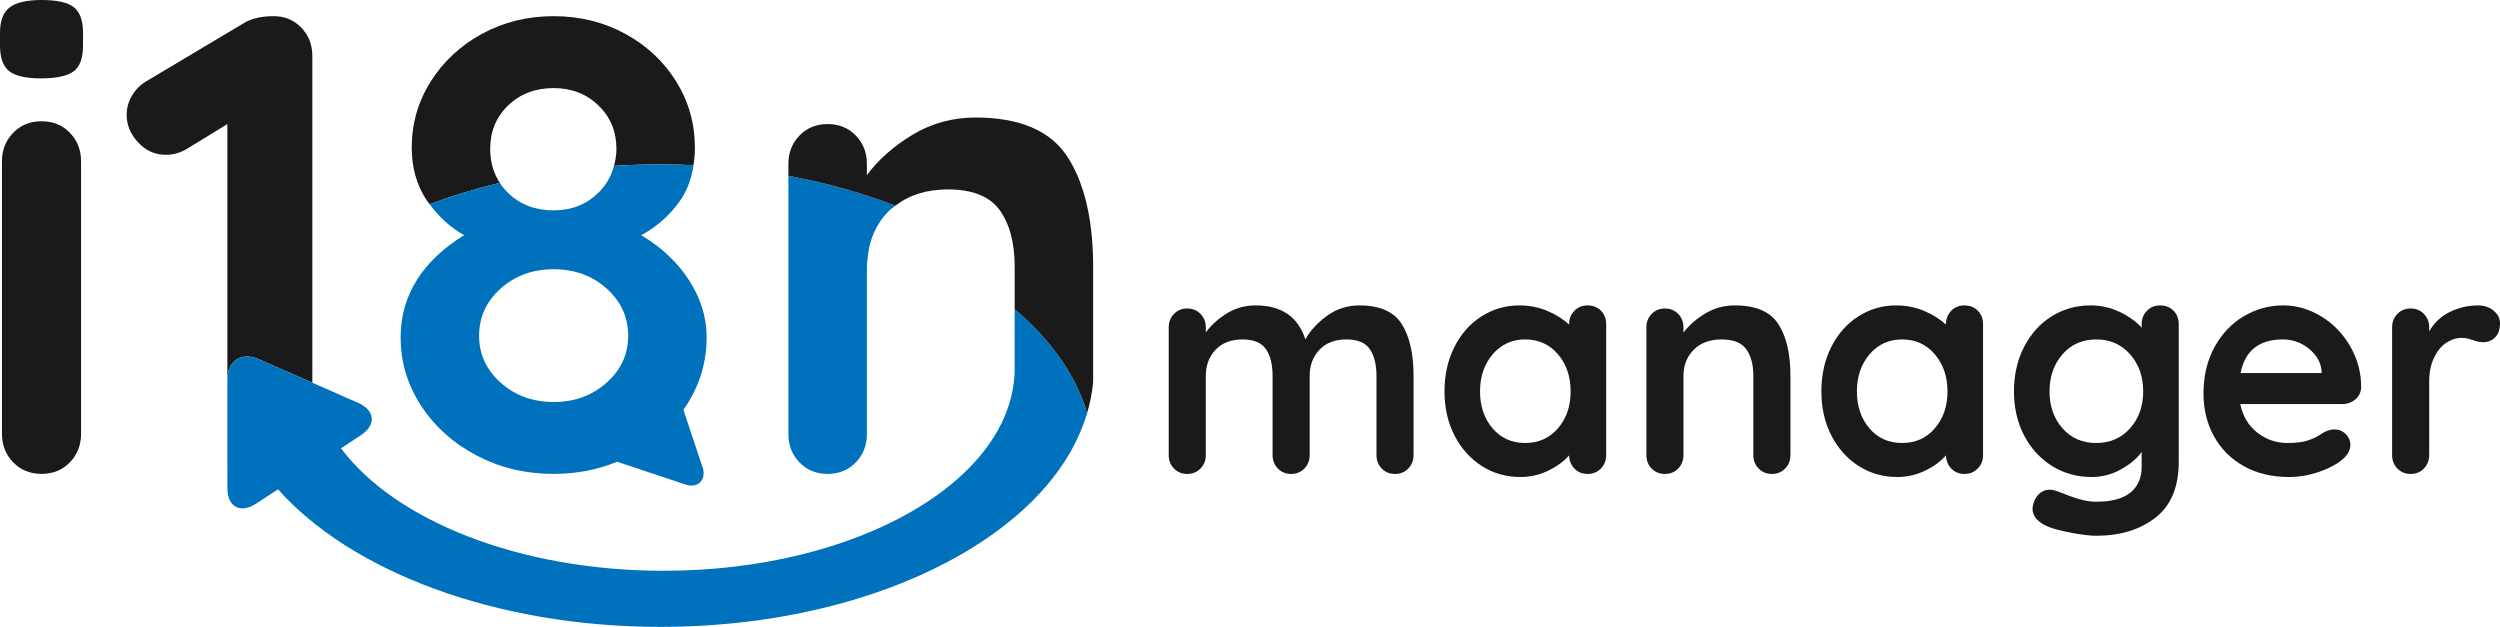
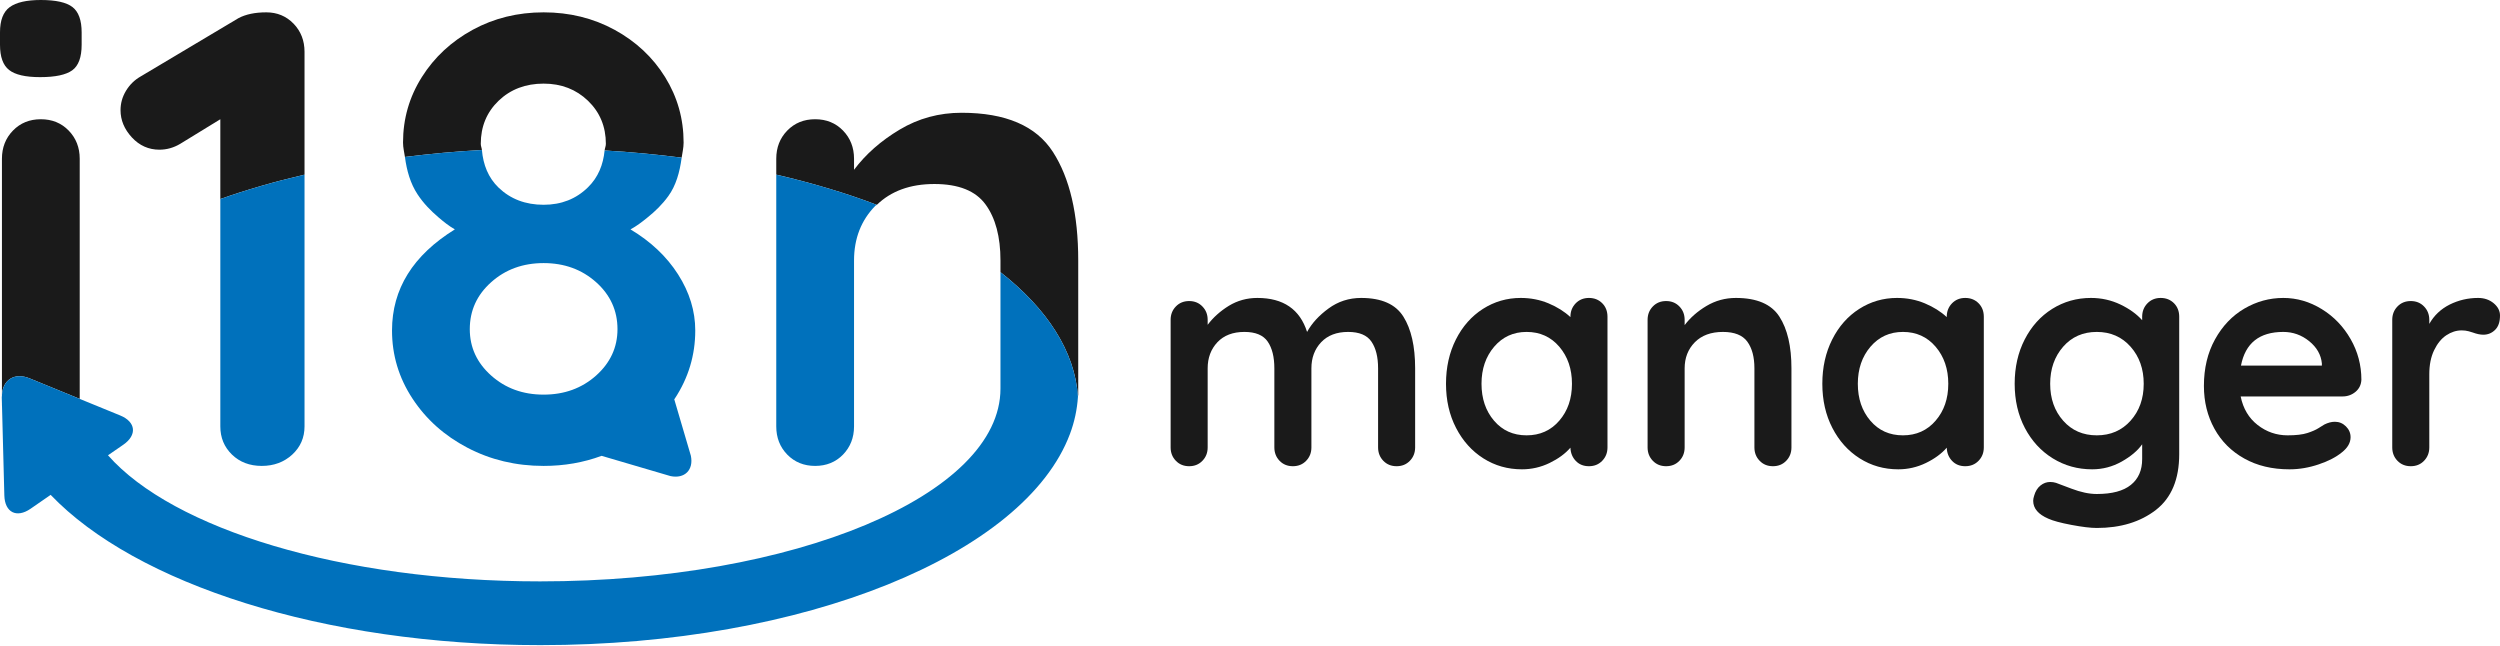
- <svg xmlns="http://www.w3.org/2000/svg" version="1.1" id="Layer_1" x="0px" y="0px" width="1010.362px" height="253.348px" viewBox="0 0 1010.362 253.348" enable-background="new 0 0 1010.362 253.348" xml:space="preserve">
+ <svg xmlns="http://www.w3.org/2000/svg" version="1.1" id="Layer_1" x="0px" y="0px" width="1879.545px" height="485.022px" viewBox="0 0 1879.545 485.022" enable-background="new 0 0 1879.545 485.022" xml:space="preserve">
  <g>
-     <path fill="#1A1A1A" d="M198.111,60.184c0-7.053,2.416-12.908,7.268-17.585c4.847-4.657,10.972-7.003,18.369-7.003   c7.223,0,13.258,2.346,18.109,7.003c4.837,4.677,7.268,10.532,7.268,17.585c0,2.436-0.399,4.687-0.983,6.858   c6.19-0.399,12.464-0.609,18.823-0.609c4.488,0,8.92,0.13,13.323,0.325c0.334-2.246,0.549-4.602,0.549-7.103   c0-9.693-2.516-18.594-7.537-26.705c-5.022-8.091-11.896-14.525-20.616-19.287c-8.725-4.757-18.369-7.128-28.936-7.128   c-10.572,0-20.216,2.371-28.941,7.128c-8.72,4.762-15.634,11.196-20.74,19.287c-5.111,8.111-7.667,17.012-7.667,26.705   c0,8.097,1.992,15.149,5.945,21.145c0.409,0.609,0.873,1.148,1.303,1.742c8.935-3.37,18.419-6.27,28.347-8.646   C199.429,69.997,198.111,65.435,198.111,60.184z" />
-     <path fill="#0071BC" d="M318.623,71.06v23.47v80.869c0,4.582,1.498,8.416,4.498,11.5c3,3.09,6.789,4.622,11.366,4.622   c4.582,0,8.366-1.532,11.366-4.622c2.995-3.085,4.497-6.918,4.497-11.5v-67.656c0-1.158,0.18-2.206,0.274-3.304   c0.654-7.482,3.375-13.872,8.451-19.018c0.843-0.869,1.847-1.532,2.79-2.271C348.572,78.014,334.067,73.91,318.623,71.06z" />
-     <path fill="#1A1A1A" d="M441.156,94.53c-1.282-12.668-4.507-23.026-9.684-31.052c-6.873-10.652-19.292-15.983-37.257-15.983   c-9.165,0-17.575,2.291-25.243,6.868c-7.667,4.582-13.872,10.043-18.624,16.382v-4.493c0-4.572-1.502-8.405-4.497-11.495   c-3-3.085-6.784-4.617-11.366-4.617c-4.577,0-8.366,1.532-11.366,4.617c-3,3.09-4.498,6.923-4.498,11.495v4.807   c15.444,2.85,29.949,6.954,43.242,12.09c5.511-4.303,12.529-6.594,21.254-6.594c9.858,0,16.812,2.775,20.87,8.331   c1.981,2.721,3.474,5.93,4.487,9.644c1.059,3.864,1.598,8.267,1.598,13.213v0.979v13.223v3.06   c13.422,11.371,23.141,24.399,28.137,38.48c0.41,1.158,0.789,2.321,1.138,3.499c1.208-4.128,2.062-8.326,2.441-12.604v-1.243   v-9.978v-2.97v-1.248v-9.983v-7.013v-14.201C441.791,103.086,441.576,98.679,441.156,94.53z" />
-     <path fill="#1A1A1A" d="M94.001,146.703c2.271-2.73,6.15-3.494,10.538-1.567l0.529,0.235l0.03,0.01l3.01,1.323l18.129,7.981   v-14.161v-5.95v-2.032v-11.356v-12.374V22.646c0-4.582-1.502-8.411-4.492-11.49c-2.99-3.085-6.699-4.623-11.106-4.623   c-4.582,0-8.366,0.794-11.356,2.371L59.375,32.69c-2.476,1.413-4.453,3.349-5.945,5.81c-1.507,2.476-2.246,5.121-2.246,7.937   c0,4.053,1.538,7.757,4.623,11.102c3.075,3.344,6.829,5.021,11.231,5.021c3,0,5.815-0.799,8.461-2.376l16.387-10.043v71.045v13.388   v4.657v14.161c0-0.604,0.05-1.178,0.12-1.737C92.265,149.638,92.958,147.96,94.001,146.703z" />
-     <path fill="#0071BC" d="M438.211,163.439c-4.997-14.076-14.715-27.104-28.137-38.47v23.77c0,45.249-63.543,81.937-141.911,81.937   c-58.437,0-108.597-20.396-130.36-49.517l7.992-5.221c6.364-4.163,5.885-10.073-1.083-13.128l-18.039-7.937l-0.435-0.19   l-18.129-7.981l-3.01-1.323l-0.03-0.01l-0.529-0.235c-4.388-1.927-8.266-1.163-10.538,1.567c-1.043,1.258-1.737,2.935-1.997,4.952   c-0.07,0.559-0.12,1.133-0.12,1.737v11.854v19.952v4.363c0,0.09,0.02,0.169,0.02,0.259l0.005,7.467   c0,7.607,5.221,10.423,11.585,6.265l8.87-5.79c29.405,33.059,87.567,55.586,154.599,55.586c63.503,0,119.104-20.201,149.798-50.43   c11.017-10.857,18.773-23.011,22.587-35.979C439,165.766,438.621,164.603,438.211,163.439z" />
-     <path fill="#0071BC" d="M276.18,165.586c0.359-0.514,0.739-1.019,1.088-1.553c5.546-8.445,8.321-17.69,8.321-27.738   c0-7.937-2.331-15.554-6.998-22.861c-4.667-7.317-11.151-13.432-19.423-18.369c3.1-1.682,5.94-3.674,8.531-5.955   c2.556-2.261,4.866-4.807,6.923-7.657c2.96-4.098,4.822-9.015,5.666-14.695c-4.403-0.195-8.835-0.325-13.323-0.325   c-6.359,0-12.633,0.21-18.823,0.609c-1.098,4.078-3.125,7.727-6.284,10.837c-4.852,4.767-10.887,7.138-18.109,7.138   c-7.397,0-13.522-2.331-18.369-6.993c-1.318-1.278-2.426-2.661-3.384-4.128c-9.928,2.376-19.413,5.276-28.347,8.646   c3.769,5.146,8.366,9.354,13.892,12.523c-8.221,5.087-14.411,10.922-18.679,17.476c-4.597,7.073-6.948,14.975-6.948,23.755   c0,10.048,2.775,19.293,8.326,27.738c5.545,8.471,13.028,15.16,22.462,20.091c9.424,4.937,19.771,7.397,31.048,7.397   c9.169,0,17.71-1.652,25.651-4.912l28.373,9.449c4.467,0.934,7.353-1.952,6.419-6.424L276.18,165.586z M202.349,154.659   c-5.82-5.196-8.72-11.491-8.72-18.903c0-7.567,2.9-13.956,8.72-19.152c5.805-5.187,12.943-7.792,21.399-7.792   c8.461,0,15.589,2.605,21.409,7.792c5.815,5.196,8.725,11.585,8.725,19.152c0,7.413-2.91,13.707-8.725,18.903   c-5.82,5.196-12.948,7.802-21.409,7.802C215.292,162.461,208.154,159.855,202.349,154.659z" />
    <g>
-       <path fill="#1A1A1A" d="M566.535,130.999c3.17,5.042,4.747,12.025,4.747,20.915v32.011c0,2.156-0.704,3.958-2.126,5.416    c-1.408,1.462-3.205,2.201-5.361,2.201c-2.171,0-3.963-0.739-5.381-2.201c-1.408-1.458-2.122-3.26-2.122-5.416v-32.011    c0-4.567-0.893-8.176-2.68-10.797c-1.792-2.621-4.942-3.938-9.439-3.938c-4.667,0-8.311,1.402-10.937,4.193    c-2.625,2.8-3.934,6.294-3.934,10.542v32.011c0,2.156-0.708,3.958-2.126,5.416c-1.418,1.462-3.205,2.201-5.371,2.201    s-3.963-0.739-5.371-2.201c-1.417-1.458-2.126-3.26-2.126-5.416v-32.011c0-4.567-0.889-8.176-2.686-10.797    c-1.792-2.621-4.937-3.938-9.435-3.938c-4.667,0-8.311,1.402-10.937,4.193c-2.62,2.8-3.928,6.294-3.928,10.542v32.011    c0,2.156-0.708,3.958-2.136,5.416c-1.408,1.462-3.2,2.201-5.366,2.201c-2.161,0-3.958-0.739-5.371-2.201    c-1.417-1.458-2.121-3.26-2.121-5.416v-51.628c0-2.166,0.704-3.958,2.121-5.416c1.413-1.478,3.21-2.206,5.371-2.206    c2.167,0,3.958,0.729,5.366,2.206c1.428,1.458,2.136,3.25,2.136,5.416v2.012c2.247-3,5.102-5.556,8.556-7.687    c3.459-2.117,7.313-3.195,11.555-3.195c10.498,0,17.201,4.597,20.116,13.752c1.912-3.494,4.807-6.664,8.69-9.499    c3.869-2.825,8.266-4.253,13.178-4.253C557.665,123.427,563.376,125.958,566.535,130.999z" />
-       <path fill="#1A1A1A" d="M647.005,125.563c1.417,1.427,2.126,3.244,2.126,5.485v52.876c0,2.156-0.708,3.958-2.126,5.416    c-1.418,1.462-3.2,2.201-5.371,2.201c-2.161,0-3.938-0.719-5.301-2.131c-1.378-1.417-2.117-3.209-2.196-5.366    c-2.087,2.401-4.892,4.467-8.431,6.169c-3.539,1.717-7.273,2.566-11.186,2.566c-5.75,0-10.957-1.458-15.624-4.423    c-4.652-2.97-8.346-7.073-11.051-12.319c-2.711-5.241-4.063-11.206-4.063-17.86c0-6.668,1.338-12.654,4.003-17.93    c2.666-5.296,6.31-9.424,10.932-12.379c4.632-2.95,9.724-4.442,15.31-4.442c3.988,0,7.742,0.729,11.236,2.191    c3.5,1.458,6.459,3.324,8.875,5.57v-0.14c0-2.161,0.708-3.973,2.126-5.431c1.418-1.462,3.21-2.191,5.371-2.191    C643.805,123.427,645.587,124.136,647.005,125.563z M629.644,173.098c3.414-3.948,5.116-8.925,5.116-14.92    c0-6-1.702-11.001-5.116-15c-3.419-3.993-7.837-6-13.248-6c-5.331,0-9.704,2.007-13.128,6c-3.404,3.998-5.122,9-5.122,15    c0,5.995,1.697,10.972,5.062,14.92c3.375,3.968,7.767,5.935,13.188,5.935C621.807,179.033,626.225,177.066,629.644,173.098z" />
-       <path fill="#1A1A1A" d="M718.724,130.999c3.255,5.042,4.872,12.025,4.872,20.915v32.011c0,2.156-0.709,3.958-2.126,5.416    c-1.417,1.462-3.205,2.201-5.376,2.201c-2.162,0-3.948-0.739-5.366-2.201c-1.418-1.458-2.127-3.26-2.127-5.416v-32.011    c0-4.567-0.958-8.176-2.875-10.797c-1.917-2.621-5.211-3.938-9.868-3.938c-4.832,0-8.621,1.402-11.371,4.193    c-2.75,2.8-4.123,6.294-4.123,10.542v32.011c0,2.156-0.704,3.958-2.126,5.416c-1.413,1.462-3.2,2.201-5.371,2.201    c-2.171,0-3.953-0.739-5.376-2.201c-1.413-1.458-2.116-3.26-2.116-5.416v-51.628c0-2.166,0.704-3.958,2.116-5.416    c1.423-1.478,3.205-2.206,5.376-2.206c2.171,0,3.958,0.729,5.371,2.206c1.422,1.458,2.126,3.25,2.126,5.416v2.122    c2.251-2.985,5.187-5.561,8.811-7.732c3.624-2.167,7.597-3.26,11.93-3.26C709.609,123.427,715.469,125.958,718.724,130.999z" />
-       <path fill="#1A1A1A" d="M799.308,125.563c1.427,1.427,2.136,3.244,2.136,5.485v52.876c0,2.156-0.709,3.958-2.136,5.416    c-1.413,1.462-3.205,2.201-5.371,2.201c-2.156,0-3.938-0.719-5.301-2.131c-1.382-1.417-2.111-3.209-2.191-5.366    c-2.086,2.401-4.897,4.467-8.431,6.169c-3.544,1.717-7.272,2.566-11.186,2.566c-5.746,0-10.957-1.458-15.619-4.423    c-4.667-2.97-8.346-7.073-11.062-12.319c-2.705-5.241-4.053-11.206-4.053-17.86c0-6.668,1.328-12.654,3.993-17.93    c2.67-5.296,6.314-9.424,10.937-12.379c4.622-2.95,9.729-4.442,15.299-4.442c4.003,0,7.751,0.729,11.241,2.191    c3.504,1.458,6.469,3.324,8.88,5.57v-0.14c0-2.161,0.713-3.973,2.122-5.431c1.417-1.462,3.214-2.191,5.371-2.191    C796.104,123.427,797.896,124.136,799.308,125.563z M781.942,173.098c3.419-3.948,5.126-8.925,5.126-14.92    c0-6-1.707-11.001-5.126-15c-3.409-3.993-7.822-6-13.233-6c-5.341,0-9.708,2.007-13.138,6c-3.404,3.998-5.111,9-5.111,15    c0,5.995,1.687,10.972,5.056,14.92c3.37,3.968,7.772,5.935,13.193,5.935C774.12,179.033,778.533,177.066,781.942,173.098z" />
-       <path fill="#1A1A1A" d="M878.415,125.563c1.407,1.427,2.116,3.244,2.116,5.485v55.602c0,10.173-3.145,17.69-9.424,22.567    c-6.29,4.867-14.266,7.308-23.935,7.308c-2.5,0-5.935-0.414-10.308-1.248c-4.377-0.834-7.467-1.683-9.314-2.516    c-4.063-1.737-6.12-4.148-6.12-7.223c0-0.604,0.13-1.248,0.375-2.017c0.504-1.817,1.363-3.225,2.561-4.163    c1.208-0.979,2.526-1.453,3.943-1.453c0.833,0,1.618,0.13,2.371,0.375c0.325,0.09,2.391,0.849,6.185,2.311    c3.789,1.462,7.228,2.176,10.308,2.176c6.169,0,10.767-1.208,13.812-3.684c3.035-2.451,4.552-5.925,4.552-10.417v-6.01    c-1.827,2.601-4.597,4.912-8.306,7.013c-3.714,2.072-7.687,3.11-11.93,3.11c-5.83,0-11.142-1.458-15.943-4.423    c-4.782-2.97-8.546-7.073-11.301-12.319c-2.746-5.241-4.123-11.206-4.123-17.86c0-6.668,1.348-12.654,4.063-17.93    c2.706-5.296,6.414-9.424,11.121-12.379c4.712-2.95,9.938-4.442,15.684-4.442c4.243,0,8.207,0.889,11.875,2.641    c3.659,1.752,6.614,3.863,8.86,6.369v-1.388c0-2.161,0.709-3.973,2.127-5.431c1.417-1.462,3.204-2.191,5.376-2.191    C875.205,123.427,876.987,124.136,878.415,125.563z M860.854,173.098c3.539-3.948,5.311-8.925,5.311-14.92    c0-6-1.771-11.001-5.311-15c-3.534-3.993-8.106-6-13.682-6c-5.581,0-10.118,2.007-13.622,6c-3.494,3.998-5.241,9-5.241,15    c0,5.995,1.747,10.972,5.241,14.92c3.504,3.968,8.042,5.935,13.622,5.935C852.748,179.033,857.32,177.066,860.854,173.098z" />
-       <path fill="#1A1A1A" d="M951.891,161.433c-1.497,1.228-3.254,1.867-5.251,1.867h-41.24c1.008,4.917,3.294,8.755,6.878,11.535    c3.584,2.811,7.627,4.198,12.12,4.198c3.414,0,6.08-0.314,8.006-0.938c1.907-0.619,3.434-1.283,4.547-1.987    c1.123-0.708,1.901-1.188,2.316-1.438c1.502-0.753,2.92-1.123,4.248-1.123c1.747,0,3.245,0.619,4.503,1.872    c1.243,1.238,1.867,2.696,1.867,4.358c0,2.241-1.168,4.303-3.494,6.13c-2.331,1.932-5.46,3.544-9.375,4.876    c-3.923,1.318-7.871,1.997-11.859,1.997c-7.009,0-13.104-1.453-18.314-4.378c-5.206-2.9-9.229-6.923-12.055-12.05    c-2.835-5.131-4.258-10.896-4.258-17.301c0-7.158,1.502-13.442,4.507-18.878c3-5.416,6.949-9.544,11.87-12.429    c4.907-2.865,10.158-4.318,15.744-4.318c5.496,0,10.682,1.508,15.559,4.507c4.872,2.995,8.76,7.023,11.675,12.125    c2.925,5.072,4.373,10.572,4.373,16.478C954.177,158.548,953.378,160.175,951.891,161.433z M905.529,150.786h32.734v-0.863    c-0.334-3.489-2.041-6.5-5.121-8.99c-3.085-2.506-6.589-3.754-10.492-3.754C912.986,137.179,907.281,141.721,905.529,150.786z" />
-       <path fill="#1A1A1A" d="M1007.797,125.563c1.707,1.427,2.565,3.084,2.565,4.981c0,2.601-0.659,4.527-2.001,5.83    c-1.333,1.288-2.916,1.932-4.748,1.932c-1.248,0-2.665-0.294-4.242-0.874c-0.255-0.07-0.818-0.254-1.697-0.519    c-0.869-0.239-1.807-0.359-2.806-0.359c-2.166,0-4.252,0.659-6.249,1.997c-1.997,1.328-3.639,3.359-4.932,6.065    c-1.298,2.715-1.937,5.925-1.937,9.679v29.63c0,2.156-0.719,3.958-2.131,5.416c-1.413,1.462-3.205,2.201-5.371,2.201    c-2.161,0-3.958-0.739-5.376-2.201c-1.407-1.458-2.116-3.26-2.116-5.416v-51.628c0-2.166,0.709-3.958,2.116-5.416    c1.418-1.478,3.215-2.206,5.376-2.206c2.167,0,3.958,0.729,5.371,2.206c1.413,1.458,2.131,3.25,2.131,5.416v1.632    c1.907-3.415,4.667-6.02,8.236-7.812c3.594-1.772,7.427-2.69,11.5-2.69C1003.993,123.427,1006.09,124.136,1007.797,125.563z" />
+       <path fill="#1A1A1A" d="M1055.098,238.06c5.88,9.364,8.826,22.329,8.826,38.86v59.441c0,4.027-1.328,7.368-3.956,10.084    c-2.621,2.716-5.951,4.062-9.972,4.062c-4.026,0-7.344-1.346-9.983-4.062c-2.615-2.716-3.943-6.057-3.943-10.084v-59.441    c0-8.502-1.659-15.185-4.989-20.074c-3.318-4.865-9.157-7.297-17.523-7.297c-8.673,0-15.427,2.598-20.321,7.77    c-4.87,5.195-7.297,11.725-7.297,19.601v59.441c0,4.027-1.316,7.368-3.956,10.084c-2.627,2.716-5.951,4.062-9.972,4.062    c-4.026,0-7.368-1.346-9.995-4.062c-2.609-2.716-3.938-6.057-3.938-10.084v-59.441c0-8.502-1.641-15.185-4.982-20.074    c-3.33-4.865-9.175-7.297-17.523-7.297c-8.679,0-15.45,2.598-20.327,7.77c-4.864,5.195-7.303,11.725-7.303,19.601v59.441    c0,4.027-1.305,7.368-3.956,10.084c-2.615,2.716-5.945,4.062-9.966,4.062s-7.351-1.346-9.978-4.062    c-2.64-2.716-3.944-6.057-3.944-10.084v-95.88c0-4.038,1.305-7.368,3.944-10.084c2.627-2.716,5.957-4.062,9.978-4.062    s7.351,1.346,9.966,4.062c2.651,2.716,3.956,6.046,3.956,10.084v3.708c4.18-5.55,9.487-10.297,15.899-14.264    c6.429-3.92,13.591-5.928,21.473-5.928c19.501,0,31.952,8.537,37.372,25.553c3.542-6.495,8.927-12.375,16.136-17.629    c7.185-5.267,15.35-7.923,24.478-7.923C1038.631,223.996,1049.234,228.696,1055.098,238.06z" />
+       <path fill="#1A1A1A" d="M1204.58,227.964c2.627,2.645,3.955,6.022,3.955,10.202v98.194c0,4.027-1.328,7.368-3.955,10.084    c-2.634,2.716-5.951,4.062-9.978,4.062c-4.021,0-7.321-1.299-9.86-3.944c-2.55-2.645-3.914-5.951-4.073-9.978    c-3.867,4.475-9.08,8.301-15.657,11.489c-6.583,3.188-13.503,4.77-20.788,4.77c-10.668,0-20.345-2.739-29.006-8.242    c-8.667-5.502-15.504-13.13-20.534-22.884c-5.042-9.73-7.551-20.806-7.551-33.192c0-12.363,2.479-23.475,7.433-33.287    c4.959-9.848,11.731-17.5,20.321-23.002c8.579-5.467,18.043-8.242,28.428-8.242c7.415,0,14.376,1.358,20.876,4.062    c6.501,2.728,12.003,6.176,16.479,10.344v-0.236c0-4.039,1.322-7.38,3.949-10.108c2.634-2.704,5.964-4.062,9.984-4.062    C1198.629,223.996,1201.946,225.342,1204.58,227.964z M1172.314,316.264c6.341-7.345,9.518-16.567,9.518-27.737    c0-11.135-3.177-20.416-9.518-27.855c-6.347-7.416-14.535-11.123-24.602-11.123c-9.895,0-18.024,3.708-24.371,11.123    c-6.329,7.439-9.518,16.72-9.518,27.855c0,11.17,3.152,20.392,9.394,27.737c6.281,7.368,14.44,11.028,24.495,11.028    C1157.779,327.292,1165.968,323.632,1172.314,316.264z" />
+       <path fill="#1A1A1A" d="M1337.791,238.06c6.046,9.364,9.051,22.329,9.051,38.86v59.441c0,4.027-1.311,7.368-3.943,10.084    c-2.628,2.716-5.97,4.062-9.979,4.062c-4.021,0-7.338-1.346-9.96-4.062c-2.656-2.716-3.961-6.057-3.961-10.084v-59.441    c0-8.502-1.777-15.185-5.344-20.074c-3.56-4.865-9.676-7.297-18.343-7.297c-8.963,0-15.994,2.598-21.119,7.77    c-5.089,5.195-7.646,11.725-7.646,19.601v59.441c0,4.027-1.322,7.368-3.949,10.084c-2.628,2.716-5.958,4.062-9.99,4.062    c-4.026,0-7.338-1.346-9.972-4.062c-2.627-2.716-3.949-6.057-3.949-10.084v-95.88c0-4.038,1.322-7.368,3.949-10.084    c2.634-2.716,5.945-4.062,9.972-4.062c4.032,0,7.362,1.346,9.99,4.062c2.627,2.716,3.949,6.046,3.949,10.084v3.944    c4.186-5.549,9.642-10.344,16.354-14.37c6.748-4.026,14.122-6.058,22.151-6.058    C1320.853,223.996,1331.757,228.696,1337.791,238.06z" />
+       <path fill="#1A1A1A" d="M1487.504,227.964c2.639,2.645,3.962,6.022,3.962,10.202v98.194c0,4.027-1.323,7.368-3.962,10.084    s-5.963,4.062-9.989,4.062c-4.003,0-7.315-1.299-9.848-3.944c-2.563-2.645-3.927-5.951-4.068-9.978    c-3.885,4.475-9.098,8.301-15.663,11.489c-6.583,3.188-13.515,4.77-20.776,4.77c-10.68,0-20.351-2.739-29.012-8.242    c-8.673-5.502-15.521-13.13-20.546-22.884c-5.03-9.73-7.539-20.806-7.539-33.192c0-12.363,2.474-23.475,7.421-33.287    c4.953-9.848,11.726-17.5,20.315-23.002c8.585-5.467,18.066-8.242,28.422-8.242c7.433,0,14.394,1.358,20.882,4.062    c6.507,2.728,12.015,6.176,16.496,10.344v-0.236c0-4.039,1.316-7.38,3.944-10.108c2.633-2.704,5.969-4.062,9.972-4.062    C1481.541,223.996,1484.865,225.342,1487.504,227.964z M1455.238,316.264c6.347-7.345,9.518-16.567,9.518-27.737    c0-11.135-3.171-20.416-9.518-27.855c-6.335-7.416-14.535-11.123-24.59-11.123c-9.912,0-18.03,3.708-24.395,11.123    c-6.335,7.439-9.506,16.72-9.506,27.855c0,11.17,3.141,20.392,9.394,27.737c6.27,7.368,14.429,11.028,24.507,11.028    C1440.703,327.292,1448.903,323.632,1455.238,316.264z" />
+       <path fill="#1A1A1A" d="M1634.441,227.964c2.616,2.645,3.933,6.022,3.933,10.202v103.272c0,18.893-5.845,32.85-17.506,41.93    c-11.689,9.033-26.515,13.567-44.469,13.567c-4.64,0-11.034-0.779-19.141-2.314c-8.136-1.535-13.874-3.118-17.298-4.676    c-7.558-3.235-11.371-7.722-11.371-13.438c0-1.11,0.224-2.302,0.69-3.731c0.938-3.377,2.545-5.975,4.759-7.746    c2.231-1.795,4.688-2.668,7.32-2.668c1.553,0,3.018,0.212,4.405,0.661c0.607,0.165,4.445,1.606,11.494,4.322    c7.038,2.692,13.42,4.05,19.141,4.05c11.454,0,20.009-2.279,25.653-6.86c5.65-4.558,8.466-10.981,8.466-19.365v-11.147    c-3.395,4.818-8.543,9.14-15.438,13.024c-6.884,3.849-14.258,5.797-22.157,5.797c-10.834,0-20.688-2.739-29.608-8.242    c-8.892-5.502-15.876-13.13-21.007-22.884c-5.089-9.73-7.64-20.806-7.64-33.192c0-12.363,2.497-23.475,7.527-33.287    c5.042-9.848,11.926-17.5,20.676-23.002c8.75-5.467,18.456-8.242,29.13-8.242c7.882,0,15.232,1.653,22.058,4.889    c6.802,3.259,12.292,7.179,16.46,11.855v-2.574c0-4.039,1.317-7.38,3.956-10.108c2.627-2.704,5.957-4.062,9.966-4.062    C1628.473,223.996,1631.791,225.342,1634.441,227.964z M1601.828,316.264c6.565-7.345,9.854-16.567,9.854-27.737    c0-11.135-3.288-20.416-9.854-27.855c-6.583-7.416-15.061-11.123-25.429-11.123c-10.361,0-18.798,3.708-25.292,11.123    c-6.494,7.439-9.748,16.72-9.748,27.855c0,11.17,3.254,20.392,9.748,27.737c6.494,7.368,14.931,11.028,25.292,11.028    C1586.768,327.292,1595.245,323.632,1601.828,316.264z" />
+       <path fill="#1A1A1A" d="M1770.924,294.584c-2.781,2.303-6.04,3.472-9.748,3.472h-76.604c1.854,9.139,6.116,16.283,12.765,21.467    c6.671,5.195,14.181,7.77,22.523,7.77c6.335,0,11.294-0.579,14.86-1.736c3.554-1.169,6.382-2.373,8.454-3.719    c2.09-1.299,3.531-2.196,4.292-2.669c2.805-1.393,5.432-2.078,7.9-2.078c3.253,0,6.027,1.157,8.359,3.483    c2.309,2.303,3.483,4.995,3.483,8.112c0,4.18-2.167,7.958-6.506,11.383c-4.328,3.566-10.144,6.589-17.405,9.033    c-7.285,2.48-14.624,3.743-22.051,3.743c-13.001,0-24.324-2.716-34.001-8.147c-9.677-5.396-17.14-12.871-22.406-22.388    c-5.242-9.517-7.899-20.239-7.899-32.141c0-13.319,2.781-24.986,8.378-35.07c5.562-10.048,12.906-17.735,22.04-23.096    c9.127-5.325,18.869-8.006,29.248-8.006c10.202,0,19.843,2.799,28.905,8.384c9.057,5.55,16.266,13.048,21.697,22.506    c5.408,9.423,8.124,19.648,8.124,30.63C1775.163,289.235,1773.698,292.246,1770.924,294.584z M1684.809,274.841h60.816v-1.618    c-0.632-6.506-3.802-12.056-9.522-16.72c-5.728-4.641-12.239-6.955-19.495-6.955    C1698.653,249.549,1688.062,257.979,1684.809,274.841z" />
+       <path fill="#1A1A1A" d="M1874.78,227.964c3.171,2.645,4.765,5.715,4.765,9.257c0,4.83-1.234,8.407-3.726,10.816    c-2.456,2.409-5.408,3.602-8.814,3.602c-2.314,0-4.953-0.555-7.888-1.641c-0.461-0.118-1.506-0.449-3.129-0.945    c-1.636-0.437-3.371-0.661-5.231-0.661c-4.032,0-7.888,1.228-11.595,3.684c-3.72,2.479-6.767,6.258-9.169,11.265    c-2.421,5.042-3.602,11.041-3.602,17.995v55.025c0,4.027-1.334,7.368-3.956,10.084c-2.621,2.716-5.945,4.062-9.978,4.062    c-4.021,0-7.356-1.346-9.989-4.062c-2.615-2.716-3.933-6.057-3.933-10.084v-95.88c0-4.038,1.317-7.368,3.933-10.084    c2.633-2.716,5.969-4.062,9.989-4.062c4.032,0,7.356,1.346,9.978,4.062c2.622,2.716,3.956,6.046,3.956,10.084v3.023    c3.554-6.329,8.673-11.17,15.314-14.524c6.666-3.306,13.786-4.983,21.367-4.983    C1867.713,223.996,1871.604,225.342,1874.78,227.964z" />
    </g>
-     <g>
-       <path fill="#1A1A1A" d="M16.777,0C10.917,0,6.664,0.968,3.988,2.92C1.338,4.876,0,8.336,0,13.308v5.062    c0,4.961,1.243,8.451,3.734,10.382c2.481,1.967,6.739,2.925,12.778,2.925c6.225,0,10.607-0.924,13.188-2.781    c2.57-1.872,3.858-5.371,3.858-10.527v-5.062c0-4.972-1.243-8.431-3.724-10.388C27.344,0.968,22.996,0,16.777,0z" />
-       <path fill="#1A1A1A" d="M16.777,49.007c-4.607,0-8.426,1.542-11.446,4.657c-3.025,3.12-4.542,6.968-4.542,11.575v110.035    c0,4.612,1.518,8.476,4.542,11.585c3.02,3.1,6.838,4.662,11.446,4.662c4.622,0,8.441-1.562,11.46-4.662    c3.015-3.11,4.532-6.973,4.532-11.585V65.24c0-4.607-1.517-8.456-4.532-11.575C25.218,50.55,21.399,49.007,16.777,49.007z" />
-     </g>
+     <path fill="#1A1A1A" d="M791.627,114.253c-12.664-19.648-35.571-29.473-68.704-29.473c-16.862,0-32.378,4.204-46.506,12.646   c-14.14,8.442-25.576,18.526-34.337,30.216v-8.289c0-8.419-2.77-15.492-8.271-21.184c-5.538-5.691-12.517-8.525-20.972-8.525   c-8.437,0-15.421,2.834-20.959,8.525s-8.271,12.765-8.271,21.184v11.95c26.999,6.293,52.393,13.851,75.606,22.707   c10.609-10.285,24.938-15.669,43.271-15.669c18.172,0,31.008,5.125,38.47,15.374c7.469,10.214,11.218,24.289,11.218,42.119v8.785   c35.011,27.489,55.964,59.406,58.255,93.613c0.047-0.508,0.177-1.027,0.206-1.559v-8.962v-91.877   C810.632,161.083,804.285,133.902,791.627,114.253z" />
+     <path fill="#1A1A1A" d="M30.181,57.989c11.4,0,19.418-1.724,24.142-5.137c4.699-3.4,7.062-9.813,7.062-19.223v-9.27   c0-9.104-2.297-15.433-6.825-18.999C50.024,1.794,42.042,0,30.683,0C19.967,0,12.18,1.794,7.303,5.361   C2.433,8.927,0,15.256,0,24.359v9.27c0,9.068,2.261,15.409,6.831,18.975C11.371,56.206,19.152,57.989,30.181,57.989z" />
+     <path fill="#1A1A1A" d="M228.949,38.966c0-8.431-2.751-15.492-8.253-21.183c-5.532-5.68-12.352-8.502-20.481-8.502   c-8.442,0-15.427,1.453-20.93,4.369l-73.569,43.843c-4.558,2.609-8.2,6.175-10.963,10.71c-2.77,4.569-4.133,9.422-4.133,14.642   c0,7.451,2.827,14.264,8.513,20.451c5.686,6.14,12.6,9.246,20.7,9.246c5.52,0,10.715-1.476,15.592-4.369l30.223-18.527v59.984   c19.784-7.002,40.938-13.13,63.302-18.326V38.966z" />
+     <path fill="#1A1A1A" d="M361.458,108.172c0-13,4.452-23.805,13.385-32.413c8.944-8.572,20.238-12.894,33.859-12.894   c13.325,0,24.448,4.322,33.369,12.894c8.927,8.608,13.432,19.413,13.432,32.413c0,1.771-0.768,3.2-0.945,4.959   c19.826,1.122,39.091,2.987,57.924,5.408c0.502-3.767,1.465-7.214,1.465-11.347c0-17.877-4.641-34.267-13.893-49.204   c-9.264-14.949-21.927-26.792-38.004-35.578c-16.082-8.761-33.854-13.13-53.348-13.13c-19.478,0-37.248,4.369-53.337,13.13   c-16.082,8.785-28.829,20.628-38.234,35.578c-9.416,14.937-14.128,31.326-14.128,49.204c0,3.873,0.927,7.203,1.429,10.816   c18.822-2.338,38.069-4.204,57.877-5.219C362.167,111.16,361.458,109.861,361.458,108.172z" />
+     <path fill="#0071BC" d="M165.647,149.63v50.703v120.229c0,8.455,2.893,15.492,8.75,21.207c5.862,5.668,13.319,8.514,22.405,8.514   c9.098,0,16.731-2.846,22.919-8.514c6.158-5.715,9.228-12.752,9.228-21.207V180.094v-48.79   C206.585,136.5,185.432,142.628,165.647,149.63z" />
+     <path fill="#0071BC" d="M583.606,131.304v48.932v140.325c0,8.455,2.733,15.492,8.271,21.207c5.538,5.668,12.522,8.514,20.959,8.514   c8.455,0,15.434-2.846,20.972-8.514c5.502-5.715,8.271-12.752,8.271-21.207V198.656v-2.822c0-16.543,5.366-30.264,16.064-41.151   c0.307-0.307,0.756-0.354,1.068-0.673C635.999,145.155,610.605,137.598,583.606,131.304z" />
+     <path fill="#1A1A1A" d="M22.198,284.441l37.732,15.445v-7.699v-87.202v-85.631c0-8.419-2.774-15.492-8.289-21.184   c-5.532-5.691-12.511-8.525-20.959-8.525c-8.437,0-15.409,2.834-20.941,8.525s-8.283,12.765-8.283,21.184v177.733   C2.013,285.527,10.964,279.824,22.198,284.441z" />
+     <path fill="#0071BC" d="M752.171,204.62v87.567c0,80.011-154.943,144.907-346.138,144.907   c-149.075,0-276.129-39.474-324.842-94.806l11.542-7.958c10.497-7.25,9.458-17.145-2.367-21.986L60.468,300.11l-0.537-0.225   l-37.732-15.445c-11.234-4.617-20.186,1.086-20.74,12.646c-0.029,0.59-0.142,1.133-0.136,1.748l0.136,4.711v0.909   c0,0.283,0.035,0.543,0.047,0.85l1.76,67.187c0.349,12.753,9.204,17.251,19.72,9.99l15.096-10.438   c63.692,66.62,204.455,112.979,368.189,112.979c199.094,0,364.21-68.474,398.11-158.687c3.441-9.139,5.42-18.526,6.046-28.103   C808.135,264.025,787.182,232.108,752.171,204.62z" />
+     <path fill="#0071BC" d="M506.92,300.193c0.136-0.201,0.308-0.39,0.443-0.59c10.226-15.575,15.344-32.625,15.344-51.14   c0-14.618-4.304-28.658-12.905-42.154c-8.597-13.473-20.558-24.75-35.79-33.854c4.587-2.479,8.667-5.585,12.628-8.82   c5.893-4.7,11.307-9.954,15.841-16.248c5.703-7.864,8.543-17.854,10.001-28.847c-18.833-2.42-38.098-4.286-57.924-5.408   c-1.068,10.686-4.776,20.109-12.486,27.666c-8.921,8.773-20.044,13.154-33.369,13.154c-13.621,0-24.915-4.298-33.859-12.895   c-7.806-7.533-11.549-17.157-12.534-28.268c-19.808,1.016-39.055,2.881-57.877,5.219c1.382,10.344,4.115,19.967,9.518,28.15   c4.351,6.589,9.677,12.091,15.492,17.063c3.926,3.365,7.94,6.613,12.521,9.234c-31.515,19.495-47.237,44.835-47.237,76.008   c0,18.515,5.119,35.565,15.351,51.14c10.22,15.61,24.018,27.949,41.41,37.042c17.346,9.08,36.445,13.638,57.216,13.638   c15.491,0,30.004-2.539,43.589-7.581l51.771,15.221c10.669,2.244,17.57-4.652,15.327-15.327L506.92,300.193z M369.258,282.328   c-10.739-9.588-16.065-21.207-16.065-34.857c0-13.933,5.326-25.717,16.065-35.293c10.697-9.577,23.857-14.382,39.444-14.382   c15.598,0,28.746,4.806,39.479,14.382c10.698,9.576,16.059,21.36,16.059,35.293c0,13.65-5.36,25.269-16.059,34.857   c-10.733,9.564-23.882,14.358-39.479,14.358C393.115,296.686,379.955,291.892,369.258,282.328z" />
  </g>
</svg>
